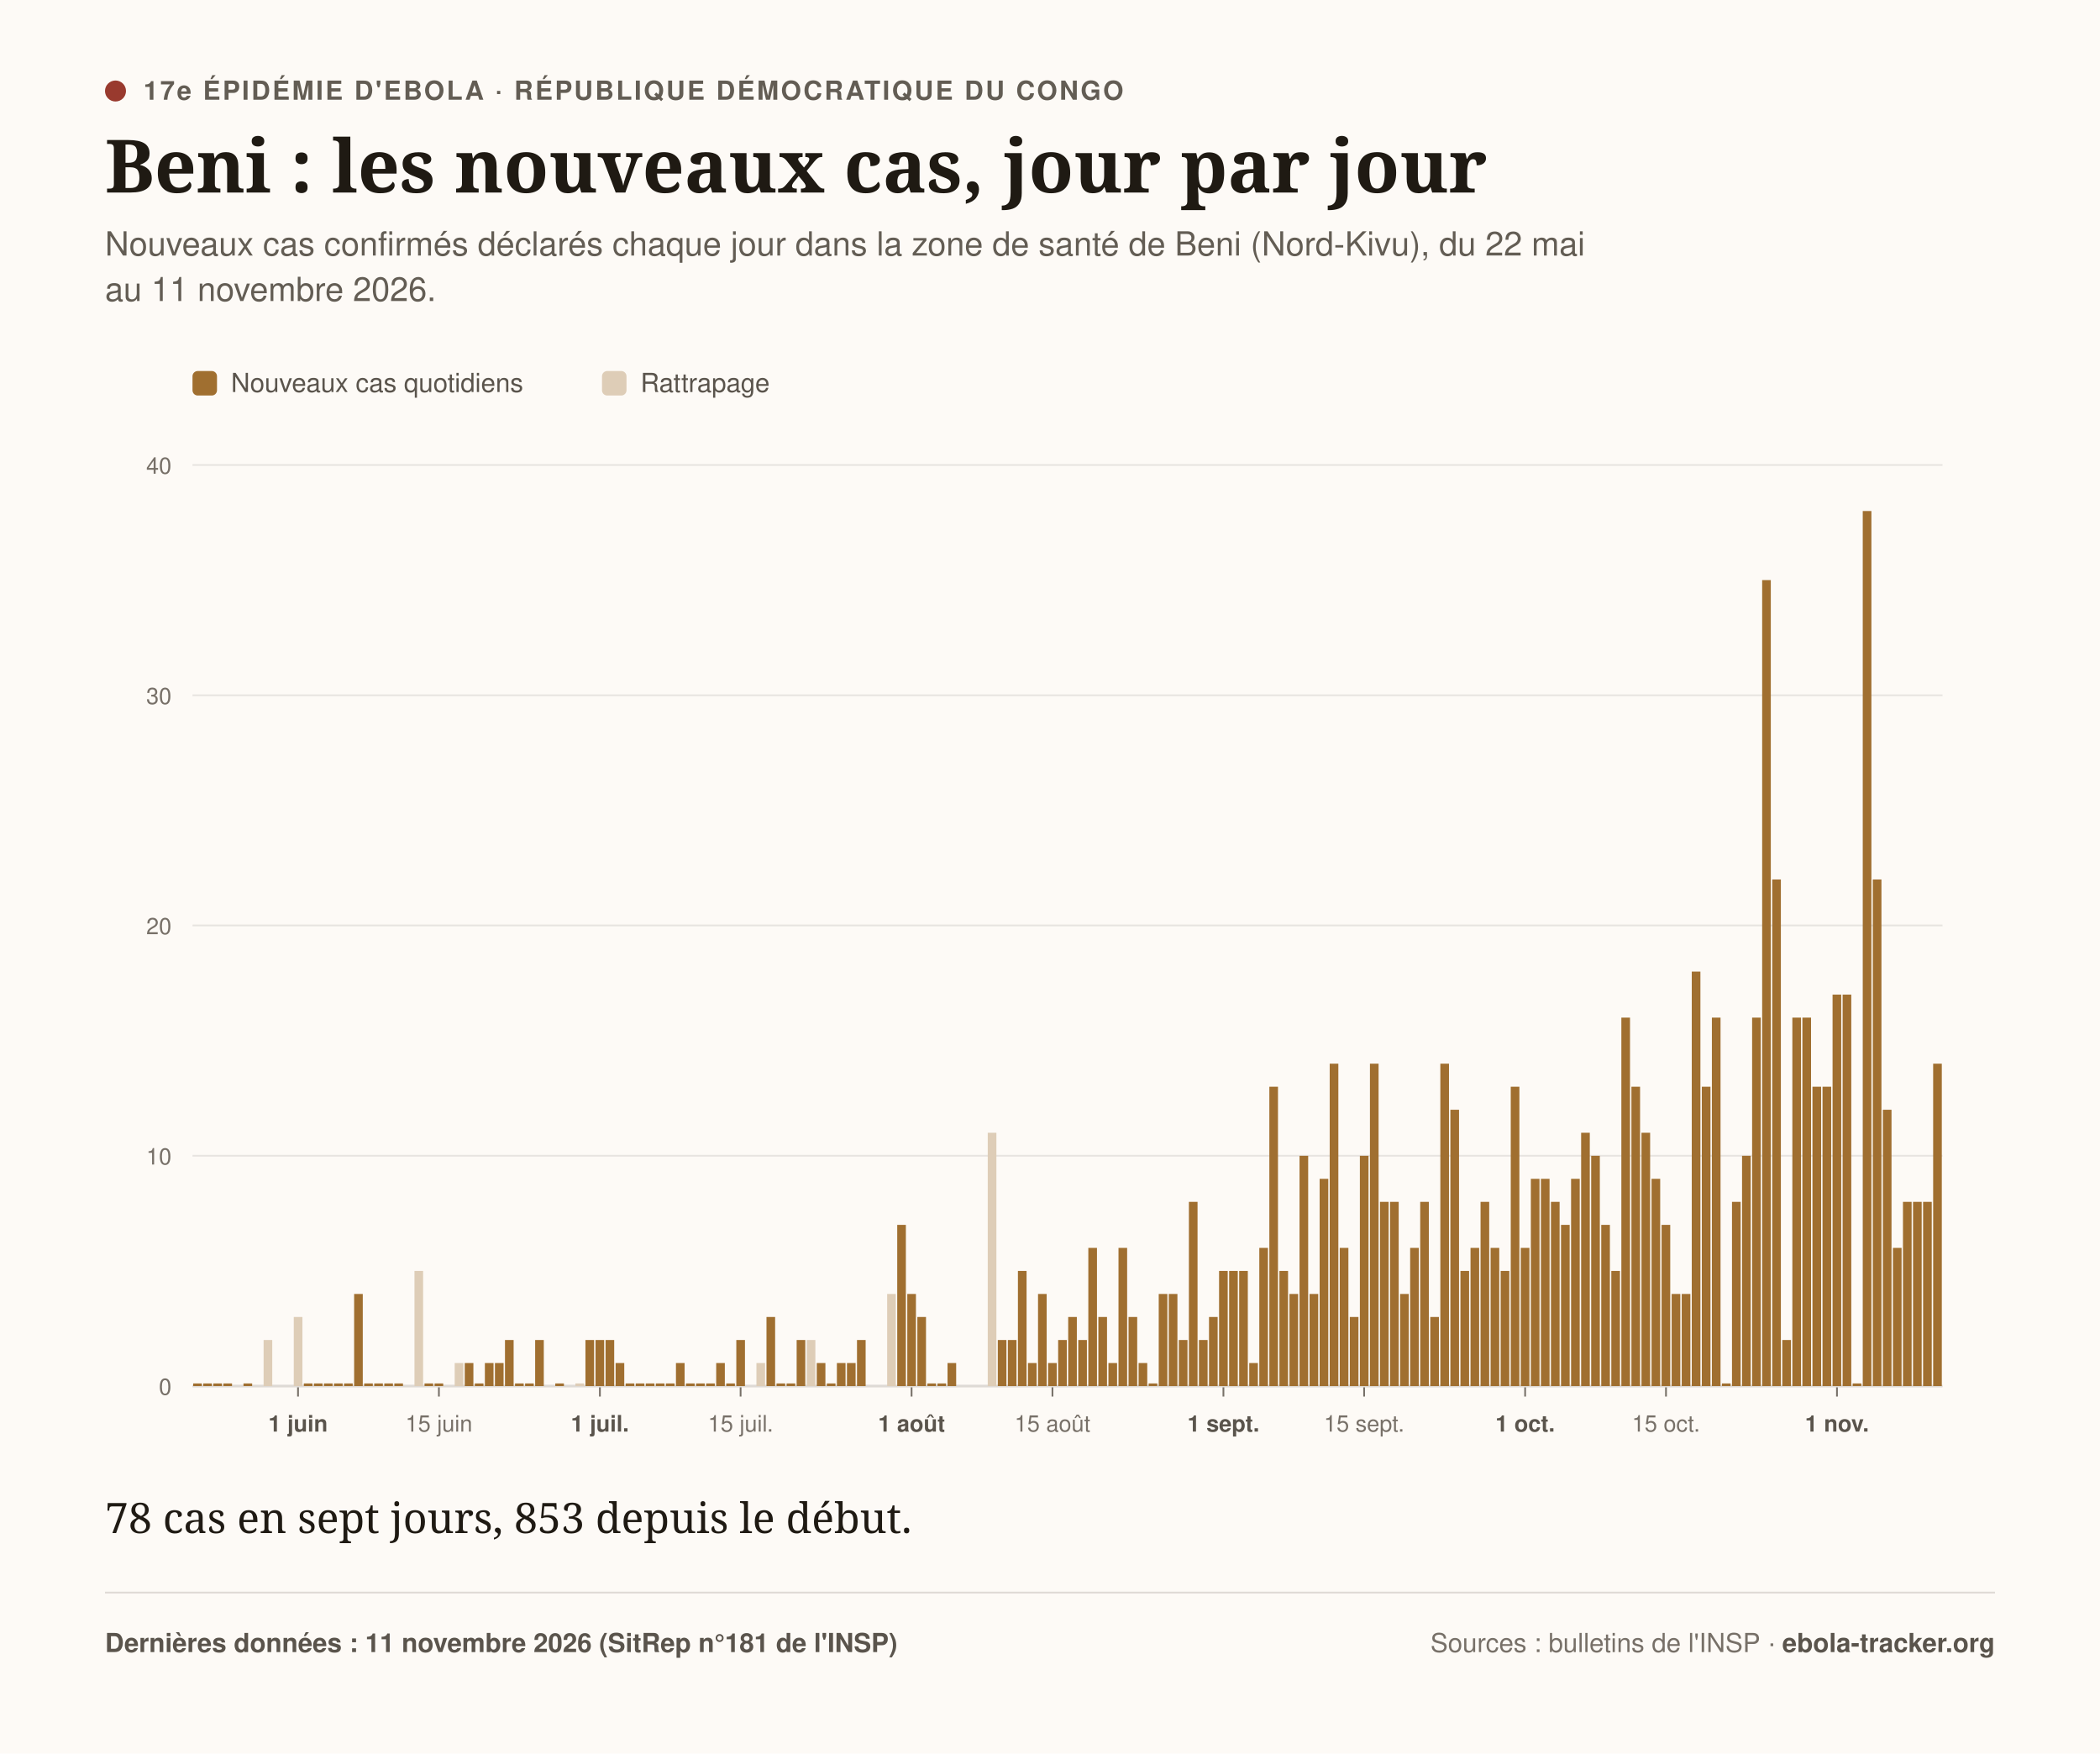
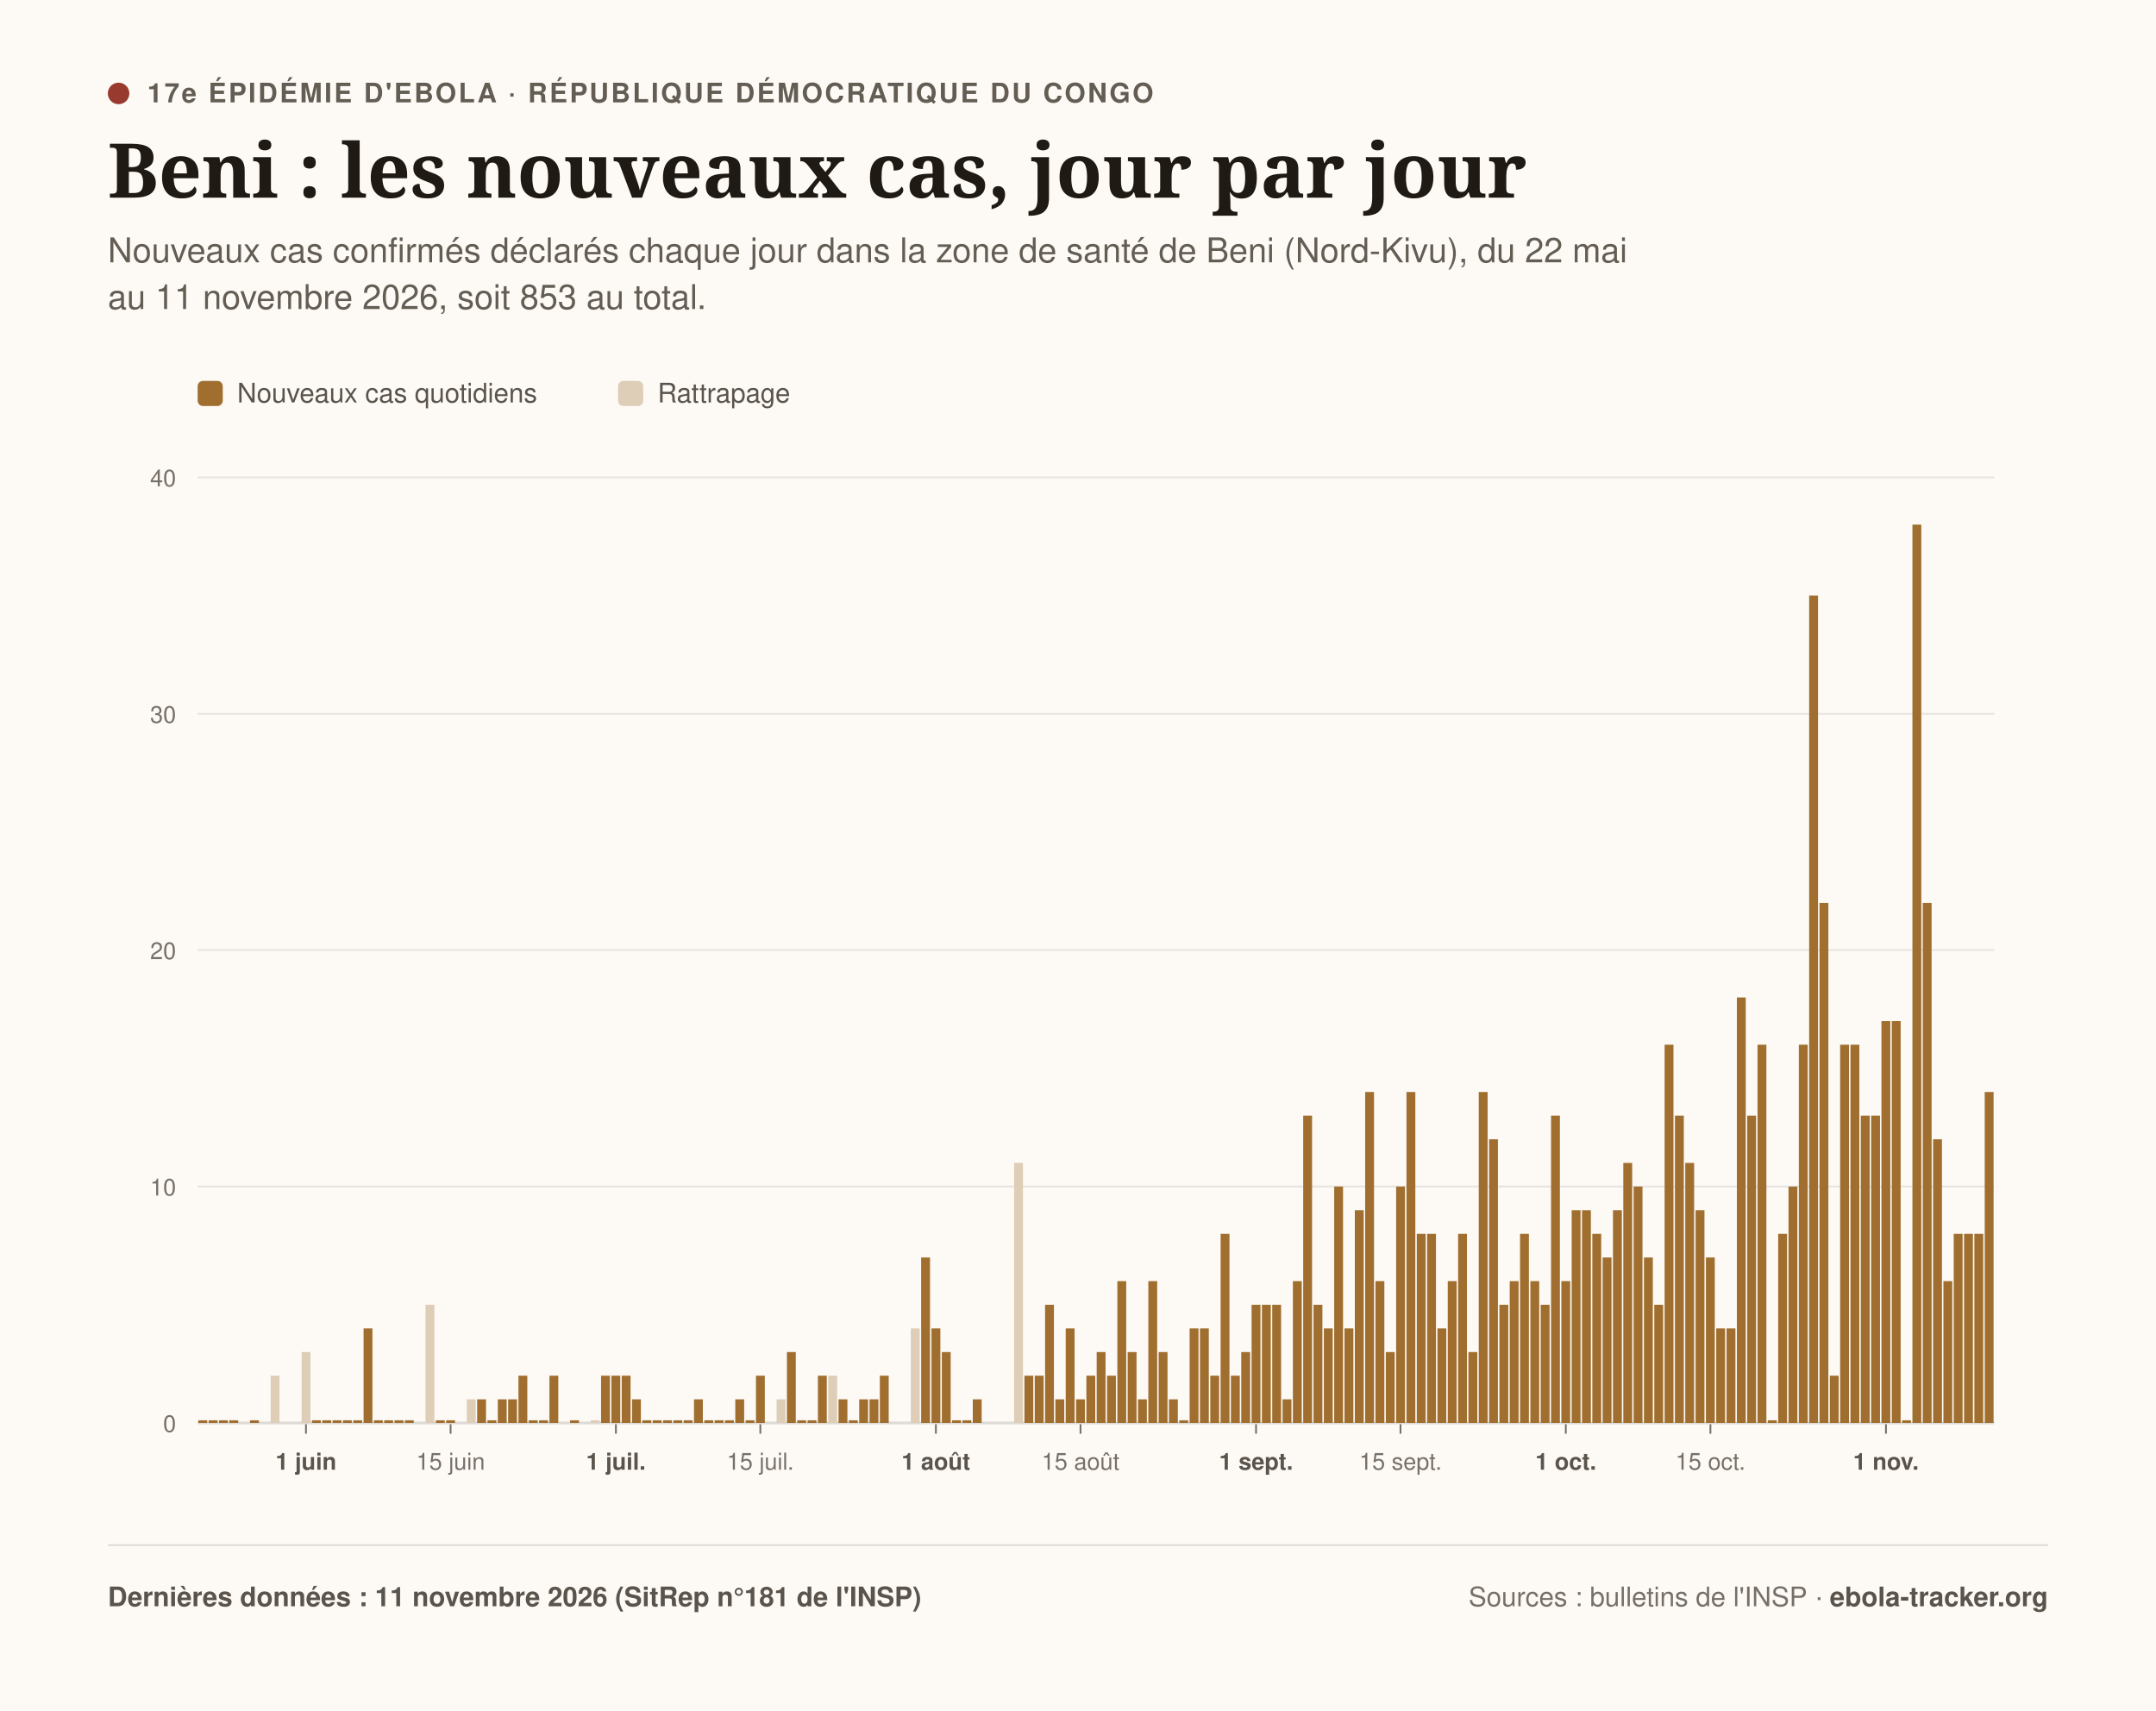
- <svg xmlns="http://www.w3.org/2000/svg" viewBox="0 0 1200 1002" role="img" aria-label="Beni : les nouveaux cas, jour par jour. Nouveaux cas confirmés déclarés chaque jour dans la zone de santé de Beni (Nord-Kivu), du 22 mai au 11 novembre 2026.">
-   <rect width="1200" height="1002" fill="#FDFAF6" />
+ <svg xmlns="http://www.w3.org/2000/svg" viewBox="0 0 1200 952" role="img" aria-label="Beni : les nouveaux cas, jour par jour. Nouveaux cas confirmés déclarés chaque jour dans la zone de santé de Beni (Nord-Kivu), du 22 mai au 11 novembre 2026, soit 853 au total.">
+   <rect width="1200" height="952" fill="#FDFAF6" />
  <circle cx="66" cy="52" r="6" fill="#993A2E" />
  <text x="82.0" y="57.0" font-family="'Public Sans',Helvetica,Arial,sans-serif" font-size="15" font-weight="700" fill="#635D54" text-anchor="start" letter-spacing=".08em">17e ÉPIDÉMIE D'EBOLA · RÉPUBLIQUE DÉMOCRATIQUE DU CONGO</text>
  <text x="60.0" y="110.0" font-family="'Source Serif 4',Georgia,serif" font-size="42" font-weight="600" fill="#1F1A13" text-anchor="start">Beni : les nouveaux cas, jour par jour</text>
  <text x="60.0" y="146.0" font-family="'Public Sans',Helvetica,Arial,sans-serif" font-size="19" font-weight="400" fill="#635D54" text-anchor="start">Nouveaux cas confirmés déclarés chaque jour dans la zone de santé de Beni (Nord-Kivu), du 22 mai</text>
-   <text x="60.0" y="172.0" font-family="'Public Sans',Helvetica,Arial,sans-serif" font-size="19" font-weight="400" fill="#635D54" text-anchor="start">au 11 novembre 2026.</text>
+   <text x="60.0" y="172.0" font-family="'Public Sans',Helvetica,Arial,sans-serif" font-size="19" font-weight="400" fill="#635D54" text-anchor="start">au 11 novembre 2026, soit 853 au total.</text>
  <rect x="110" y="212" width="14" height="14" rx="3" fill="#A06F30" />
  <text x="132.0" y="224.0" font-family="'Public Sans',Helvetica,Arial,sans-serif" font-size="15" font-weight="400" fill="#5A544C" text-anchor="start">Nouveaux cas quotidiens</text>
  <rect x="344" y="212" width="14" height="14" rx="3" fill="#decdb7" />
  <text x="366.0" y="224.0" font-family="'Public Sans',Helvetica,Arial,sans-serif" font-size="15" font-weight="400" fill="#5A544C" text-anchor="start">Rattrapage</text>
  <line x1="110" x2="1110" y1="792.0" y2="792.0" stroke="#E7E4E0" />
  <text x="98.0" y="797.0" font-family="'Public Sans',Helvetica,Arial,sans-serif" font-size="13" font-weight="400" fill="#777068" text-anchor="end">0</text>
  <line x1="110" x2="1110" y1="660.4" y2="660.4" stroke="#E7E4E0" />
  <text x="98.0" y="665.4" font-family="'Public Sans',Helvetica,Arial,sans-serif" font-size="13" font-weight="400" fill="#777068" text-anchor="end">10</text>
  <line x1="110" x2="1110" y1="528.8" y2="528.8" stroke="#E7E4E0" />
  <text x="98.0" y="533.8" font-family="'Public Sans',Helvetica,Arial,sans-serif" font-size="13" font-weight="400" fill="#777068" text-anchor="end">20</text>
  <line x1="110" x2="1110" y1="397.3" y2="397.3" stroke="#E7E4E0" />
  <text x="98.0" y="402.3" font-family="'Public Sans',Helvetica,Arial,sans-serif" font-size="13" font-weight="400" fill="#777068" text-anchor="end">30</text>
  <line x1="110" x2="1110" y1="265.7" y2="265.7" stroke="#E7E4E0" />
  <text x="98.0" y="270.7" font-family="'Public Sans',Helvetica,Arial,sans-serif" font-size="13" font-weight="400" fill="#777068" text-anchor="end">40</text>
  <line x1="170.3" x2="170.3" y1="792" y2="798" stroke="#777068" />
  <text x="170.3" y="818.0" font-family="'Public Sans',Helvetica,Arial,sans-serif" font-size="13" font-weight="600" fill="#5A544C" text-anchor="middle">1 juin</text>
  <line x1="250.8" x2="250.8" y1="792" y2="798" stroke="#777068" />
  <text x="250.8" y="818.0" font-family="'Public Sans',Helvetica,Arial,sans-serif" font-size="13" font-weight="400" fill="#777068" text-anchor="middle">15 juin</text>
  <line x1="342.8" x2="342.8" y1="792" y2="798" stroke="#777068" />
  <text x="342.8" y="818.0" font-family="'Public Sans',Helvetica,Arial,sans-serif" font-size="13" font-weight="600" fill="#5A544C" text-anchor="middle">1 juil.</text>
  <line x1="423.2" x2="423.2" y1="792" y2="798" stroke="#777068" />
  <text x="423.2" y="818.0" font-family="'Public Sans',Helvetica,Arial,sans-serif" font-size="13" font-weight="400" fill="#777068" text-anchor="middle">15 juil.</text>
  <line x1="520.9" x2="520.9" y1="792" y2="798" stroke="#777068" />
  <text x="520.9" y="818.0" font-family="'Public Sans',Helvetica,Arial,sans-serif" font-size="13" font-weight="600" fill="#5A544C" text-anchor="middle">1 août</text>
  <line x1="601.4" x2="601.4" y1="792" y2="798" stroke="#777068" />
  <text x="601.4" y="818.0" font-family="'Public Sans',Helvetica,Arial,sans-serif" font-size="13" font-weight="400" fill="#777068" text-anchor="middle">15 août</text>
  <line x1="699.1" x2="699.1" y1="792" y2="798" stroke="#777068" />
  <text x="699.1" y="818.0" font-family="'Public Sans',Helvetica,Arial,sans-serif" font-size="13" font-weight="600" fill="#5A544C" text-anchor="middle">1 sept.</text>
  <line x1="779.5" x2="779.5" y1="792" y2="798" stroke="#777068" />
  <text x="779.5" y="818.0" font-family="'Public Sans',Helvetica,Arial,sans-serif" font-size="13" font-weight="400" fill="#777068" text-anchor="middle">15 sept.</text>
  <line x1="871.5" x2="871.5" y1="792" y2="798" stroke="#777068" />
  <text x="871.5" y="818.0" font-family="'Public Sans',Helvetica,Arial,sans-serif" font-size="13" font-weight="600" fill="#5A544C" text-anchor="middle">1 oct.</text>
  <line x1="952.0" x2="952.0" y1="792" y2="798" stroke="#777068" />
  <text x="952.0" y="818.0" font-family="'Public Sans',Helvetica,Arial,sans-serif" font-size="13" font-weight="400" fill="#777068" text-anchor="middle">15 oct.</text>
  <line x1="1049.7" x2="1049.7" y1="792" y2="798" stroke="#777068" />
  <text x="1049.7" y="818.0" font-family="'Public Sans',Helvetica,Arial,sans-serif" font-size="13" font-weight="600" fill="#5A544C" text-anchor="middle">1 nov.</text>
  <line x1="110" x2="1110" y1="792" y2="792" stroke="#DEDAD5" stroke-width="1.5" />
  <rect x="110.40" y="790.50" width="4.94" height="1.50" fill="#A06F30" />
  <rect x="116.15" y="790.50" width="4.94" height="1.50" fill="#A06F30" />
  <rect x="121.90" y="790.50" width="4.94" height="1.50" fill="#A06F30" />
  <rect x="127.64" y="790.50" width="4.94" height="1.50" fill="#A06F30" />
  <rect x="139.14" y="790.50" width="4.94" height="1.50" fill="#A06F30" />
  <rect x="150.63" y="765.68" width="4.94" height="26.32" fill="#decdb7" />
  <rect x="167.87" y="752.53" width="4.94" height="39.47" fill="#decdb7" />
  <rect x="173.62" y="790.50" width="4.94" height="1.50" fill="#A06F30" />
  <rect x="179.37" y="790.50" width="4.94" height="1.50" fill="#A06F30" />
  <rect x="185.11" y="790.50" width="4.94" height="1.50" fill="#A06F30" />
  <rect x="190.86" y="790.50" width="4.94" height="1.50" fill="#A06F30" />
  <rect x="196.61" y="790.50" width="4.94" height="1.50" fill="#A06F30" />
  <rect x="202.36" y="739.37" width="4.94" height="52.63" fill="#A06F30" />
  <rect x="208.10" y="790.50" width="4.94" height="1.50" fill="#A06F30" />
  <rect x="213.85" y="790.50" width="4.94" height="1.50" fill="#A06F30" />
  <rect x="219.60" y="790.50" width="4.94" height="1.50" fill="#A06F30" />
  <rect x="225.34" y="790.50" width="4.94" height="1.50" fill="#A06F30" />
  <rect x="236.84" y="726.21" width="4.94" height="65.79" fill="#decdb7" />
  <rect x="242.59" y="790.50" width="4.94" height="1.50" fill="#A06F30" />
  <rect x="248.33" y="790.50" width="4.94" height="1.50" fill="#A06F30" />
  <rect x="259.83" y="778.84" width="4.94" height="13.16" fill="#decdb7" />
  <rect x="265.57" y="778.84" width="4.94" height="13.16" fill="#A06F30" />
  <rect x="271.32" y="790.50" width="4.94" height="1.50" fill="#A06F30" />
  <rect x="277.07" y="778.84" width="4.94" height="13.16" fill="#A06F30" />
  <rect x="282.82" y="778.84" width="4.94" height="13.16" fill="#A06F30" />
  <rect x="288.56" y="765.68" width="4.94" height="26.32" fill="#A06F30" />
  <rect x="294.31" y="790.50" width="4.94" height="1.50" fill="#A06F30" />
  <rect x="300.06" y="790.50" width="4.94" height="1.50" fill="#A06F30" />
  <rect x="305.80" y="765.68" width="4.94" height="26.32" fill="#A06F30" />
  <rect x="317.30" y="790.50" width="4.94" height="1.50" fill="#A06F30" />
  <rect x="328.79" y="790.50" width="4.94" height="1.50" fill="#decdb7" />
  <rect x="334.54" y="765.68" width="4.94" height="26.32" fill="#A06F30" />
  <rect x="340.29" y="765.68" width="4.94" height="26.32" fill="#A06F30" />
  <rect x="346.03" y="765.68" width="4.94" height="26.32" fill="#A06F30" />
  <rect x="351.78" y="778.84" width="4.94" height="13.16" fill="#A06F30" />
  <rect x="357.53" y="790.50" width="4.94" height="1.50" fill="#A06F30" />
  <rect x="363.28" y="790.50" width="4.94" height="1.50" fill="#A06F30" />
  <rect x="369.02" y="790.50" width="4.94" height="1.50" fill="#A06F30" />
  <rect x="374.77" y="790.50" width="4.94" height="1.50" fill="#A06F30" />
  <rect x="380.52" y="790.50" width="4.94" height="1.50" fill="#A06F30" />
  <rect x="386.26" y="778.84" width="4.94" height="13.16" fill="#A06F30" />
  <rect x="392.01" y="790.50" width="4.94" height="1.50" fill="#A06F30" />
  <rect x="397.76" y="790.50" width="4.94" height="1.50" fill="#A06F30" />
  <rect x="403.51" y="790.50" width="4.94" height="1.50" fill="#A06F30" />
  <rect x="409.25" y="778.84" width="4.94" height="13.16" fill="#A06F30" />
  <rect x="415.00" y="790.50" width="4.94" height="1.50" fill="#A06F30" />
  <rect x="420.75" y="765.68" width="4.94" height="26.32" fill="#A06F30" />
  <rect x="432.24" y="778.84" width="4.94" height="13.16" fill="#decdb7" />
  <rect x="437.99" y="752.53" width="4.94" height="39.47" fill="#A06F30" />
  <rect x="443.74" y="790.50" width="4.94" height="1.50" fill="#A06F30" />
  <rect x="449.48" y="790.50" width="4.94" height="1.50" fill="#A06F30" />
  <rect x="455.23" y="765.68" width="4.94" height="26.32" fill="#A06F30" />
  <rect x="460.98" y="765.68" width="4.94" height="26.32" fill="#decdb7" />
  <rect x="466.72" y="778.84" width="4.94" height="13.16" fill="#A06F30" />
  <rect x="472.47" y="790.50" width="4.94" height="1.50" fill="#A06F30" />
  <rect x="478.22" y="778.84" width="4.94" height="13.16" fill="#A06F30" />
  <rect x="483.97" y="778.84" width="4.94" height="13.16" fill="#A06F30" />
  <rect x="489.71" y="765.68" width="4.94" height="26.32" fill="#A06F30" />
  <rect x="506.95" y="739.37" width="4.94" height="52.63" fill="#decdb7" />
  <rect x="512.70" y="699.89" width="4.94" height="92.11" fill="#A06F30" />
  <rect x="518.45" y="739.37" width="4.94" height="52.63" fill="#A06F30" />
  <rect x="524.20" y="752.53" width="4.94" height="39.47" fill="#A06F30" />
  <rect x="529.94" y="790.50" width="4.94" height="1.50" fill="#A06F30" />
  <rect x="535.69" y="790.50" width="4.94" height="1.50" fill="#A06F30" />
  <rect x="541.44" y="778.84" width="4.94" height="13.16" fill="#A06F30" />
  <rect x="564.43" y="647.26" width="4.94" height="144.74" fill="#decdb7" />
  <rect x="570.17" y="765.68" width="4.94" height="26.32" fill="#A06F30" />
  <rect x="575.92" y="765.68" width="4.94" height="26.32" fill="#A06F30" />
  <rect x="581.67" y="726.21" width="4.94" height="65.79" fill="#A06F30" />
  <rect x="587.41" y="778.84" width="4.94" height="13.16" fill="#A06F30" />
  <rect x="593.16" y="739.37" width="4.94" height="52.63" fill="#A06F30" />
  <rect x="598.91" y="778.84" width="4.94" height="13.16" fill="#A06F30" />
  <rect x="604.66" y="765.68" width="4.94" height="26.32" fill="#A06F30" />
  <rect x="610.40" y="752.53" width="4.94" height="39.47" fill="#A06F30" />
  <rect x="616.15" y="765.68" width="4.94" height="26.32" fill="#A06F30" />
  <rect x="621.90" y="713.05" width="4.94" height="78.95" fill="#A06F30" />
  <rect x="627.64" y="752.53" width="4.94" height="39.47" fill="#A06F30" />
  <rect x="633.39" y="778.84" width="4.94" height="13.16" fill="#A06F30" />
  <rect x="639.14" y="713.05" width="4.94" height="78.95" fill="#A06F30" />
  <rect x="644.89" y="752.53" width="4.94" height="39.47" fill="#A06F30" />
  <rect x="650.63" y="778.84" width="4.94" height="13.16" fill="#A06F30" />
  <rect x="656.38" y="790.50" width="4.94" height="1.50" fill="#A06F30" />
  <rect x="662.13" y="739.37" width="4.94" height="52.63" fill="#A06F30" />
  <rect x="667.87" y="739.37" width="4.94" height="52.63" fill="#A06F30" />
  <rect x="673.62" y="765.68" width="4.94" height="26.32" fill="#A06F30" />
  <rect x="679.37" y="686.74" width="4.94" height="105.26" fill="#A06F30" />
  <rect x="685.11" y="765.68" width="4.94" height="26.32" fill="#A06F30" />
  <rect x="690.86" y="752.53" width="4.94" height="39.47" fill="#A06F30" />
  <rect x="696.61" y="726.21" width="4.94" height="65.79" fill="#A06F30" />
  <rect x="702.36" y="726.21" width="4.94" height="65.79" fill="#A06F30" />
  <rect x="708.10" y="726.21" width="4.94" height="65.79" fill="#A06F30" />
  <rect x="713.85" y="778.84" width="4.94" height="13.16" fill="#A06F30" />
  <rect x="719.60" y="713.05" width="4.94" height="78.95" fill="#A06F30" />
  <rect x="725.34" y="620.95" width="4.94" height="171.05" fill="#A06F30" />
  <rect x="731.09" y="726.21" width="4.94" height="65.79" fill="#A06F30" />
  <rect x="736.84" y="739.37" width="4.94" height="52.63" fill="#A06F30" />
  <rect x="742.59" y="660.42" width="4.94" height="131.58" fill="#A06F30" />
  <rect x="748.33" y="739.37" width="4.94" height="52.63" fill="#A06F30" />
  <rect x="754.08" y="673.58" width="4.94" height="118.42" fill="#A06F30" />
  <rect x="759.83" y="607.79" width="4.94" height="184.21" fill="#A06F30" />
  <rect x="765.57" y="713.05" width="4.94" height="78.95" fill="#A06F30" />
  <rect x="771.32" y="752.53" width="4.94" height="39.47" fill="#A06F30" />
  <rect x="777.07" y="660.42" width="4.94" height="131.58" fill="#A06F30" />
  <rect x="782.82" y="607.79" width="4.94" height="184.21" fill="#A06F30" />
  <rect x="788.56" y="686.74" width="4.94" height="105.26" fill="#A06F30" />
  <rect x="794.31" y="686.74" width="4.94" height="105.26" fill="#A06F30" />
  <rect x="800.06" y="739.37" width="4.94" height="52.63" fill="#A06F30" />
  <rect x="805.80" y="713.05" width="4.94" height="78.95" fill="#A06F30" />
  <rect x="811.55" y="686.74" width="4.94" height="105.26" fill="#A06F30" />
  <rect x="817.30" y="752.53" width="4.94" height="39.47" fill="#A06F30" />
  <rect x="823.05" y="607.79" width="4.94" height="184.21" fill="#A06F30" />
  <rect x="828.79" y="634.11" width="4.94" height="157.89" fill="#A06F30" />
  <rect x="834.54" y="726.21" width="4.94" height="65.79" fill="#A06F30" />
  <rect x="840.29" y="713.05" width="4.94" height="78.95" fill="#A06F30" />
  <rect x="846.03" y="686.74" width="4.94" height="105.26" fill="#A06F30" />
  <rect x="851.78" y="713.05" width="4.94" height="78.95" fill="#A06F30" />
  <rect x="857.53" y="726.21" width="4.94" height="65.79" fill="#A06F30" />
  <rect x="863.28" y="620.95" width="4.94" height="171.05" fill="#A06F30" />
  <rect x="869.02" y="713.05" width="4.94" height="78.95" fill="#A06F30" />
  <rect x="874.77" y="673.58" width="4.94" height="118.42" fill="#A06F30" />
  <rect x="880.52" y="673.58" width="4.94" height="118.42" fill="#A06F30" />
  <rect x="886.26" y="686.74" width="4.94" height="105.26" fill="#A06F30" />
  <rect x="892.01" y="699.89" width="4.94" height="92.11" fill="#A06F30" />
  <rect x="897.76" y="673.58" width="4.94" height="118.42" fill="#A06F30" />
  <rect x="903.51" y="647.26" width="4.94" height="144.74" fill="#A06F30" />
  <rect x="909.25" y="660.42" width="4.94" height="131.58" fill="#A06F30" />
  <rect x="915.00" y="699.89" width="4.94" height="92.11" fill="#A06F30" />
  <rect x="920.75" y="726.21" width="4.94" height="65.79" fill="#A06F30" />
  <rect x="926.49" y="581.47" width="4.94" height="210.53" fill="#A06F30" />
  <rect x="932.24" y="620.95" width="4.94" height="171.05" fill="#A06F30" />
  <rect x="937.99" y="647.26" width="4.94" height="144.74" fill="#A06F30" />
  <rect x="943.74" y="673.58" width="4.94" height="118.42" fill="#A06F30" />
  <rect x="949.48" y="699.89" width="4.94" height="92.11" fill="#A06F30" />
  <rect x="955.23" y="739.37" width="4.94" height="52.63" fill="#A06F30" />
  <rect x="960.98" y="739.37" width="4.94" height="52.63" fill="#A06F30" />
  <rect x="966.72" y="555.16" width="4.94" height="236.84" fill="#A06F30" />
  <rect x="972.47" y="620.95" width="4.94" height="171.05" fill="#A06F30" />
  <rect x="978.22" y="581.47" width="4.94" height="210.53" fill="#A06F30" />
  <rect x="983.97" y="790.50" width="4.94" height="1.50" fill="#A06F30" />
  <rect x="989.71" y="686.74" width="4.94" height="105.26" fill="#A06F30" />
  <rect x="995.46" y="660.42" width="4.94" height="131.58" fill="#A06F30" />
  <rect x="1001.21" y="581.47" width="4.94" height="210.53" fill="#A06F30" />
  <rect x="1006.95" y="331.47" width="4.94" height="460.53" fill="#A06F30" />
  <rect x="1012.70" y="502.53" width="4.94" height="289.47" fill="#A06F30" />
  <rect x="1018.45" y="765.68" width="4.94" height="26.32" fill="#A06F30" />
  <rect x="1024.20" y="581.47" width="4.94" height="210.53" fill="#A06F30" />
  <rect x="1029.94" y="581.47" width="4.94" height="210.53" fill="#A06F30" />
  <rect x="1035.69" y="620.95" width="4.94" height="171.05" fill="#A06F30" />
  <rect x="1041.44" y="620.95" width="4.94" height="171.05" fill="#A06F30" />
  <rect x="1047.18" y="568.32" width="4.94" height="223.68" fill="#A06F30" />
  <rect x="1052.93" y="568.32" width="4.94" height="223.68" fill="#A06F30" />
  <rect x="1058.68" y="790.50" width="4.94" height="1.50" fill="#A06F30" />
  <rect x="1064.43" y="292.00" width="4.94" height="500.00" fill="#A06F30" />
  <rect x="1070.17" y="502.53" width="4.94" height="289.47" fill="#A06F30" />
  <rect x="1075.92" y="634.11" width="4.94" height="157.89" fill="#A06F30" />
  <rect x="1081.67" y="713.05" width="4.94" height="78.95" fill="#A06F30" />
  <rect x="1087.41" y="686.74" width="4.94" height="105.26" fill="#A06F30" />
  <rect x="1093.16" y="686.74" width="4.94" height="105.26" fill="#A06F30" />
  <rect x="1098.91" y="686.74" width="4.94" height="105.26" fill="#A06F30" />
  <rect x="1104.66" y="607.79" width="4.94" height="184.21" fill="#A06F30" />
-   <text x="60.0" y="876.0" font-family="'Source Serif 4',Georgia,serif" font-size="24" font-weight="400" fill="#1F1A13" text-anchor="start">78 cas en sept jours, 853 depuis le début.</text>
-   <line x1="60" x2="1140" y1="910" y2="910" stroke="#DEDAD5" />
-   <text x="60.0" y="944.0" font-family="'Public Sans',Helvetica,Arial,sans-serif" font-size="15" font-weight="600" fill="#5A544C" text-anchor="start">Dernières données : 11 novembre 2026 (SitRep n°181 de l'INSP)</text>
-   <text x="1140" y="944" text-anchor="end" font-family="'Public Sans',Helvetica,Arial,sans-serif" font-size="15" fill="#777068">Sources : bulletins de l'INSP · <tspan font-weight="700" fill="#5A544C">ebola-tracker.org</tspan>
+   <line x1="60" x2="1140" y1="860" y2="860" stroke="#DEDAD5" />
+   <text x="60.0" y="894.0" font-family="'Public Sans',Helvetica,Arial,sans-serif" font-size="15" font-weight="600" fill="#5A544C" text-anchor="start">Dernières données : 11 novembre 2026 (SitRep n°181 de l'INSP)</text>
+   <text x="1140" y="894" text-anchor="end" font-family="'Public Sans',Helvetica,Arial,sans-serif" font-size="15" fill="#777068">Sources : bulletins de l'INSP · <tspan font-weight="700" fill="#5A544C">ebola-tracker.org</tspan>
  </text>
</svg>
